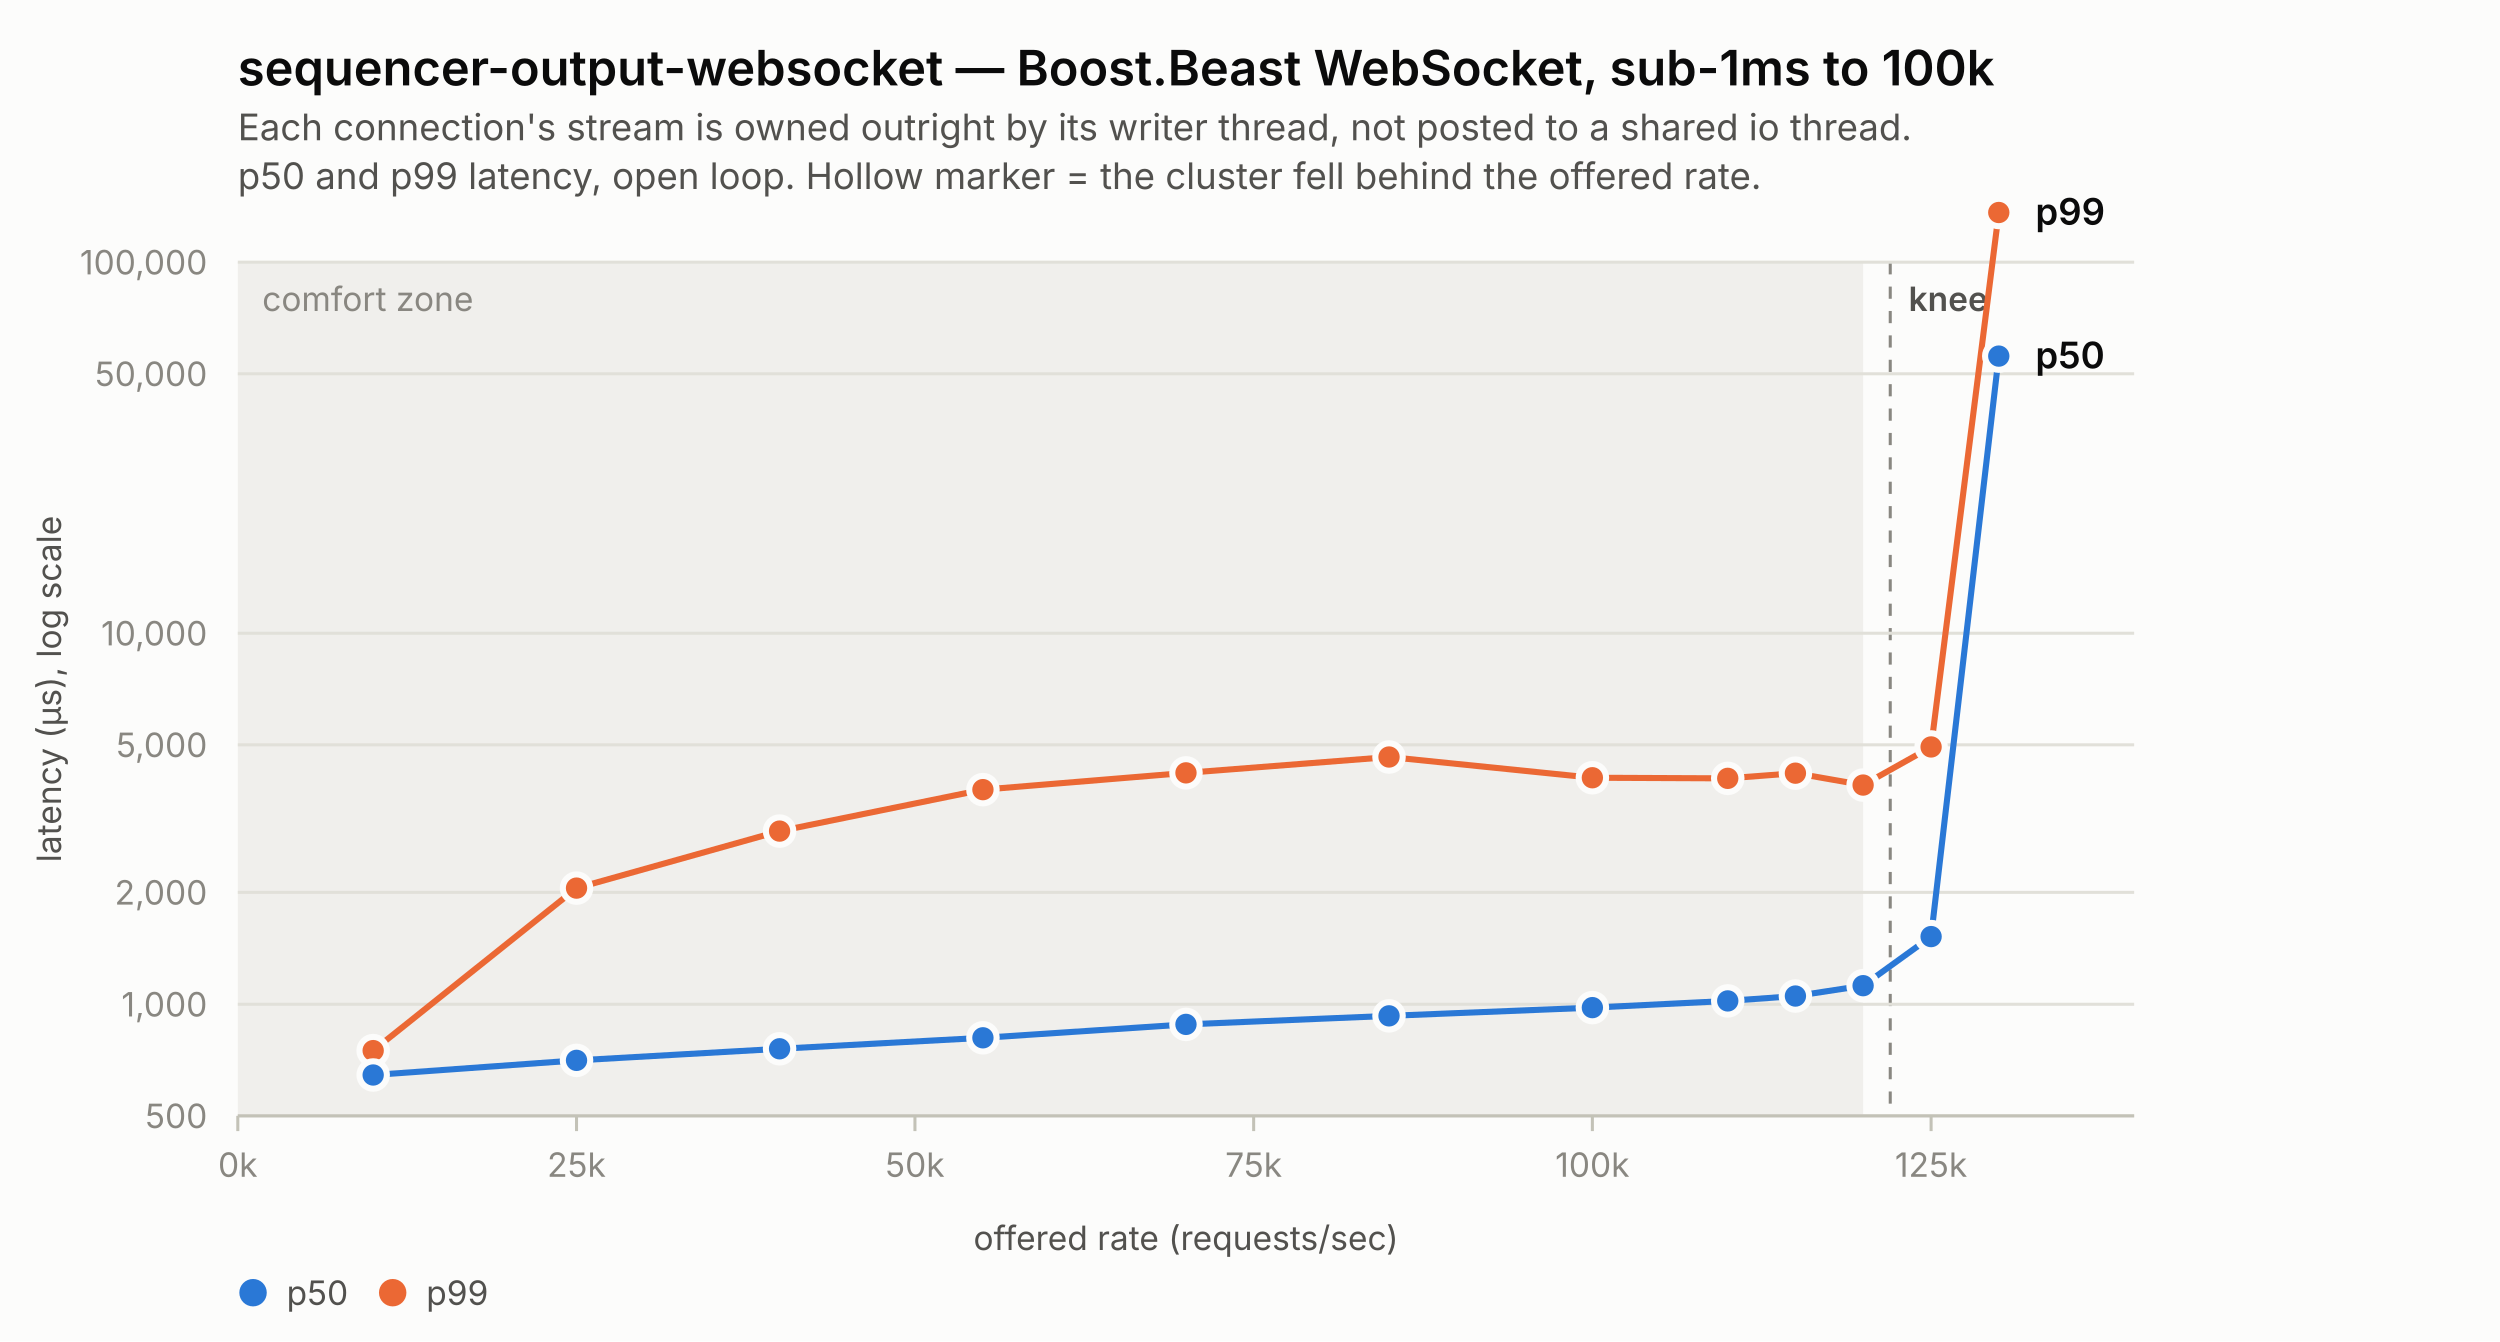
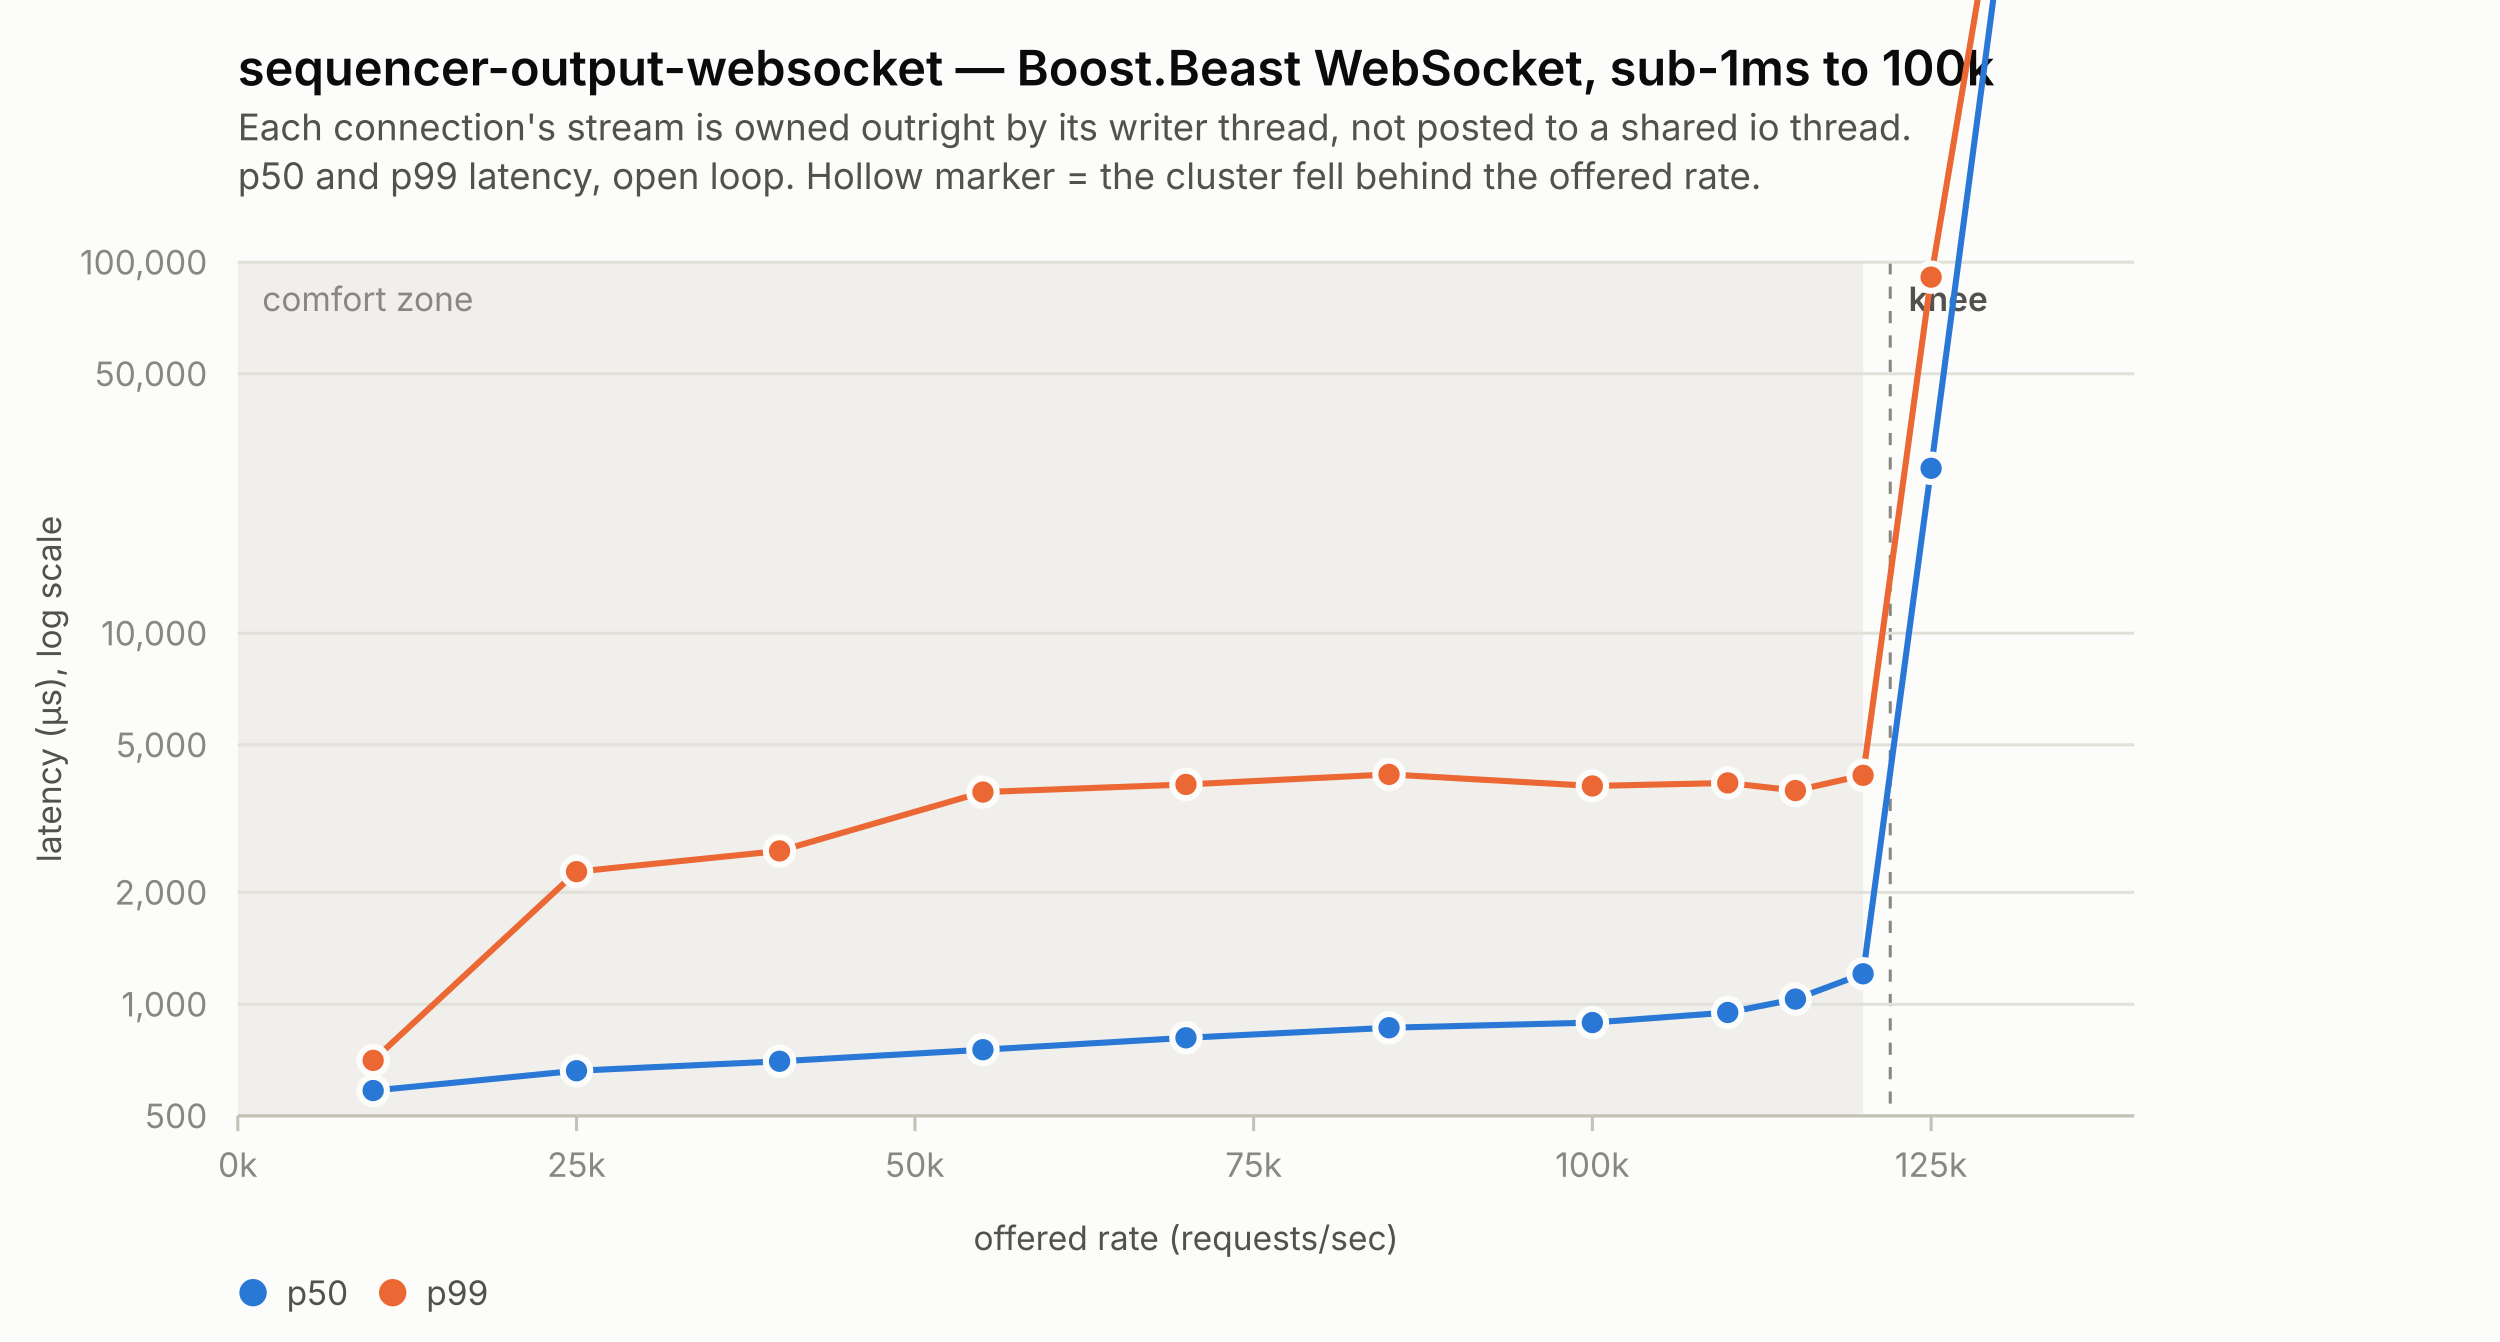
<svg xmlns="http://www.w3.org/2000/svg" width="820" height="440" viewBox="0 0 820 440" font-family="system-ui,-apple-system,&quot;Segoe UI&quot;,sans-serif" role="img" aria-label="sequencer-output-websocket — Boost.Beast WebSocket, sub-1ms to 100k">
  <rect width="820" height="440" fill="#fcfcfb" />
  <text x="78" y="28" font-size="16" font-weight="600" fill="#0b0b0b">sequencer-output-websocket — Boost.Beast WebSocket, sub-1ms to 100k</text>
  <text x="78" y="46" font-size="12" fill="#52514e">Each connection's stream is owned outright by its writer thread, not posted to a shared io thread.</text>
  <text x="78" y="62" font-size="12" fill="#52514e">p50 and p99 latency, open loop. Hollow marker = the cluster fell behind the offered rate.</text>
  <rect x="78" y="86" width="533.1" height="280" fill="#f0efec" />
  <text x="86" y="102" font-size="11" fill="#898781">comfort zone</text>
  <line x1="620.0" y1="86" x2="620.0" y2="366" stroke="#898781" stroke-width="1" stroke-dasharray="4 4" />
  <text x="626.0" y="102" font-size="11" font-weight="600" fill="#52514e">knee</text>
  <line x1="78" y1="366.0" x2="700" y2="366.0" stroke="#e1e0d9" stroke-width="1" />
  <text x="68" y="370.0" font-size="11" fill="#898781" text-anchor="end">500</text>
  <line x1="78" y1="329.4" x2="700" y2="329.4" stroke="#e1e0d9" stroke-width="1" />
  <text x="68" y="333.4" font-size="11" fill="#898781" text-anchor="end">1,000</text>
  <line x1="78" y1="292.7" x2="700" y2="292.7" stroke="#e1e0d9" stroke-width="1" />
  <text x="68" y="296.7" font-size="11" fill="#898781" text-anchor="end">2,000</text>
  <line x1="78" y1="244.3" x2="700" y2="244.3" stroke="#e1e0d9" stroke-width="1" />
  <text x="68" y="248.3" font-size="11" fill="#898781" text-anchor="end">5,000</text>
  <line x1="78" y1="207.7" x2="700" y2="207.7" stroke="#e1e0d9" stroke-width="1" />
  <text x="68" y="211.7" font-size="11" fill="#898781" text-anchor="end">10,000</text>
  <line x1="78" y1="122.6" x2="700" y2="122.6" stroke="#e1e0d9" stroke-width="1" />
  <text x="68" y="126.6" font-size="11" fill="#898781" text-anchor="end">50,000</text>
  <line x1="78" y1="86.0" x2="700" y2="86.0" stroke="#e1e0d9" stroke-width="1" />
  <text x="68" y="90.0" font-size="11" fill="#898781" text-anchor="end">100,000</text>
  <text x="20" y="226" font-size="11" fill="#52514e" text-anchor="middle" transform="rotate(-90 20 226)">latency (µs), log scale</text>
  <line x1="78" y1="366" x2="700" y2="366" stroke="#c3c2b7" stroke-width="1" />
  <line x1="78.0" y1="366" x2="78.0" y2="371" stroke="#c3c2b7" stroke-width="1" />
  <text x="78.0" y="386" font-size="11" fill="#898781" text-anchor="middle">0k</text>
  <line x1="189.1" y1="366" x2="189.1" y2="371" stroke="#c3c2b7" stroke-width="1" />
  <text x="189.1" y="386" font-size="11" fill="#898781" text-anchor="middle">25k</text>
  <line x1="300.1" y1="366" x2="300.1" y2="371" stroke="#c3c2b7" stroke-width="1" />
  <text x="300.1" y="386" font-size="11" fill="#898781" text-anchor="middle">50k</text>
  <line x1="411.2" y1="366" x2="411.2" y2="371" stroke="#c3c2b7" stroke-width="1" />
  <text x="411.2" y="386" font-size="11" fill="#898781" text-anchor="middle">75k</text>
  <line x1="522.3" y1="366" x2="522.3" y2="371" stroke="#c3c2b7" stroke-width="1" />
  <text x="522.3" y="386" font-size="11" fill="#898781" text-anchor="middle">100k</text>
  <line x1="633.4" y1="366" x2="633.4" y2="371" stroke="#c3c2b7" stroke-width="1" />
  <text x="633.4" y="386" font-size="11" fill="#898781" text-anchor="middle">125k</text>
  <text x="389" y="410" font-size="11" fill="#52514e" text-anchor="middle">offered rate (requests/sec)</text>
-   <path d="M122.4,344.6 L189.1,291.3 L255.7,272.6 L322.4,259.0 L389.0,253.5 L455.6,248.3 L522.3,255.1 L566.7,255.3 L588.9,253.6 L611.1,257.5 L633.4,245.0 L655.6,69.7" fill="none" stroke="#eb6834" stroke-width="2" stroke-linejoin="round" stroke-linecap="round" />
-   <circle cx="122.4" cy="344.6" r="4.5" fill="#eb6834" stroke="#fcfcfb" stroke-width="2" />
-   <circle cx="189.1" cy="291.3" r="4.5" fill="#eb6834" stroke="#fcfcfb" stroke-width="2" />
-   <circle cx="255.7" cy="272.6" r="4.5" fill="#eb6834" stroke="#fcfcfb" stroke-width="2" />
-   <circle cx="322.4" cy="259.0" r="4.5" fill="#eb6834" stroke="#fcfcfb" stroke-width="2" />
-   <circle cx="389.0" cy="253.5" r="4.5" fill="#eb6834" stroke="#fcfcfb" stroke-width="2" />
-   <circle cx="455.6" cy="248.3" r="4.5" fill="#eb6834" stroke="#fcfcfb" stroke-width="2" />
-   <circle cx="522.3" cy="255.1" r="4.5" fill="#eb6834" stroke="#fcfcfb" stroke-width="2" />
-   <circle cx="566.7" cy="255.3" r="4.5" fill="#eb6834" stroke="#fcfcfb" stroke-width="2" />
-   <circle cx="588.9" cy="253.6" r="4.5" fill="#eb6834" stroke="#fcfcfb" stroke-width="2" />
-   <circle cx="611.1" cy="257.5" r="4.5" fill="#eb6834" stroke="#fcfcfb" stroke-width="2" />
-   <circle cx="633.4" cy="245.0" r="4.5" fill="#eb6834" stroke="#fcfcfb" stroke-width="2" />
-   <circle cx="655.6" cy="69.7" r="4.5" fill="#eb6834" stroke="#fcfcfb" stroke-width="2" />
-   <text x="667.6" y="73.7" font-size="12" font-weight="600" fill="#0b0b0b">p99</text>
-   <path d="M122.4,352.6 L189.1,347.8 L255.7,344.0 L322.4,340.4 L389.0,336.0 L455.6,333.2 L522.3,330.5 L566.7,328.3 L588.9,326.7 L611.1,323.3 L633.4,307.2 L655.6,116.8" fill="none" stroke="#2a78d6" stroke-width="2" stroke-linejoin="round" stroke-linecap="round" />
-   <circle cx="122.4" cy="352.6" r="4.5" fill="#2a78d6" stroke="#fcfcfb" stroke-width="2" />
-   <circle cx="189.1" cy="347.8" r="4.5" fill="#2a78d6" stroke="#fcfcfb" stroke-width="2" />
-   <circle cx="255.7" cy="344.0" r="4.5" fill="#2a78d6" stroke="#fcfcfb" stroke-width="2" />
-   <circle cx="322.4" cy="340.4" r="4.5" fill="#2a78d6" stroke="#fcfcfb" stroke-width="2" />
-   <circle cx="389.0" cy="336.0" r="4.5" fill="#2a78d6" stroke="#fcfcfb" stroke-width="2" />
-   <circle cx="455.6" cy="333.2" r="4.5" fill="#2a78d6" stroke="#fcfcfb" stroke-width="2" />
-   <circle cx="522.3" cy="330.5" r="4.5" fill="#2a78d6" stroke="#fcfcfb" stroke-width="2" />
-   <circle cx="566.7" cy="328.3" r="4.5" fill="#2a78d6" stroke="#fcfcfb" stroke-width="2" />
-   <circle cx="588.9" cy="326.7" r="4.5" fill="#2a78d6" stroke="#fcfcfb" stroke-width="2" />
-   <circle cx="611.1" cy="323.3" r="4.5" fill="#2a78d6" stroke="#fcfcfb" stroke-width="2" />
-   <circle cx="633.4" cy="307.2" r="4.5" fill="#2a78d6" stroke="#fcfcfb" stroke-width="2" />
-   <circle cx="655.6" cy="116.8" r="4.5" fill="#2a78d6" stroke="#fcfcfb" stroke-width="2" />
-   <text x="667.6" y="120.8" font-size="12" font-weight="600" fill="#0b0b0b">p50</text>
+   <path d="M122.4,347.8 L189.1,285.9 L255.7,279.1 L322.4,259.8 L389.0,257.3 L455.6,254.0 L522.3,257.8 L566.7,256.8 L588.9,259.3 L611.1,254.3 L633.4,90.9 L655.6,-41.4" fill="none" stroke="#eb6834" stroke-width="2" stroke-linejoin="round" stroke-linecap="round" />
+   <circle cx="122.4" cy="347.8" r="4.5" fill="#eb6834" stroke="#fcfcfb" stroke-width="2" />
+   <circle cx="189.1" cy="285.9" r="4.5" fill="#eb6834" stroke="#fcfcfb" stroke-width="2" />
+   <circle cx="255.7" cy="279.1" r="4.5" fill="#eb6834" stroke="#fcfcfb" stroke-width="2" />
+   <circle cx="322.4" cy="259.8" r="4.5" fill="#eb6834" stroke="#fcfcfb" stroke-width="2" />
+   <circle cx="389.0" cy="257.3" r="4.5" fill="#eb6834" stroke="#fcfcfb" stroke-width="2" />
+   <circle cx="455.6" cy="254.0" r="4.5" fill="#eb6834" stroke="#fcfcfb" stroke-width="2" />
+   <circle cx="522.3" cy="257.8" r="4.5" fill="#eb6834" stroke="#fcfcfb" stroke-width="2" />
+   <circle cx="566.7" cy="256.8" r="4.5" fill="#eb6834" stroke="#fcfcfb" stroke-width="2" />
+   <circle cx="588.9" cy="259.3" r="4.5" fill="#eb6834" stroke="#fcfcfb" stroke-width="2" />
+   <circle cx="611.1" cy="254.3" r="4.5" fill="#eb6834" stroke="#fcfcfb" stroke-width="2" />
+   <circle cx="633.4" cy="90.9" r="4.5" fill="#eb6834" stroke="#fcfcfb" stroke-width="2" />
+   <circle cx="655.6" cy="-41.4" r="4.5" fill="#fcfcfb" stroke="#eb6834" stroke-width="2" />
+   <text x="667.6" y="-37.4" font-size="12" font-weight="600" fill="#0b0b0b">p99</text>
+   <path d="M122.4,357.7 L189.1,351.2 L255.7,348.1 L322.4,344.3 L389.0,340.4 L455.6,337.1 L522.3,335.4 L566.7,332.1 L588.9,327.7 L611.1,319.4 L633.4,153.6 L655.6,-13.8" fill="none" stroke="#2a78d6" stroke-width="2" stroke-linejoin="round" stroke-linecap="round" />
+   <circle cx="122.4" cy="357.7" r="4.5" fill="#2a78d6" stroke="#fcfcfb" stroke-width="2" />
+   <circle cx="189.1" cy="351.2" r="4.5" fill="#2a78d6" stroke="#fcfcfb" stroke-width="2" />
+   <circle cx="255.7" cy="348.1" r="4.5" fill="#2a78d6" stroke="#fcfcfb" stroke-width="2" />
+   <circle cx="322.4" cy="344.3" r="4.5" fill="#2a78d6" stroke="#fcfcfb" stroke-width="2" />
+   <circle cx="389.0" cy="340.4" r="4.5" fill="#2a78d6" stroke="#fcfcfb" stroke-width="2" />
+   <circle cx="455.6" cy="337.1" r="4.5" fill="#2a78d6" stroke="#fcfcfb" stroke-width="2" />
+   <circle cx="522.3" cy="335.4" r="4.5" fill="#2a78d6" stroke="#fcfcfb" stroke-width="2" />
+   <circle cx="566.7" cy="332.1" r="4.5" fill="#2a78d6" stroke="#fcfcfb" stroke-width="2" />
+   <circle cx="588.9" cy="327.7" r="4.5" fill="#2a78d6" stroke="#fcfcfb" stroke-width="2" />
+   <circle cx="611.1" cy="319.4" r="4.5" fill="#2a78d6" stroke="#fcfcfb" stroke-width="2" />
+   <circle cx="633.4" cy="153.6" r="4.5" fill="#2a78d6" stroke="#fcfcfb" stroke-width="2" />
+   <circle cx="655.6" cy="-13.8" r="4.5" fill="#fcfcfb" stroke="#2a78d6" stroke-width="2" />
+   <text x="667.6" y="-9.8" font-size="12" font-weight="600" fill="#0b0b0b">p50</text>
  <circle cx="83" cy="424" r="4.5" fill="#2a78d6" />
  <text x="94" y="428" font-size="11" fill="#52514e">p50</text>
  <circle cx="128.8" cy="424" r="4.5" fill="#eb6834" />
  <text x="139.8" y="428" font-size="11" fill="#52514e">p99</text>
</svg>
